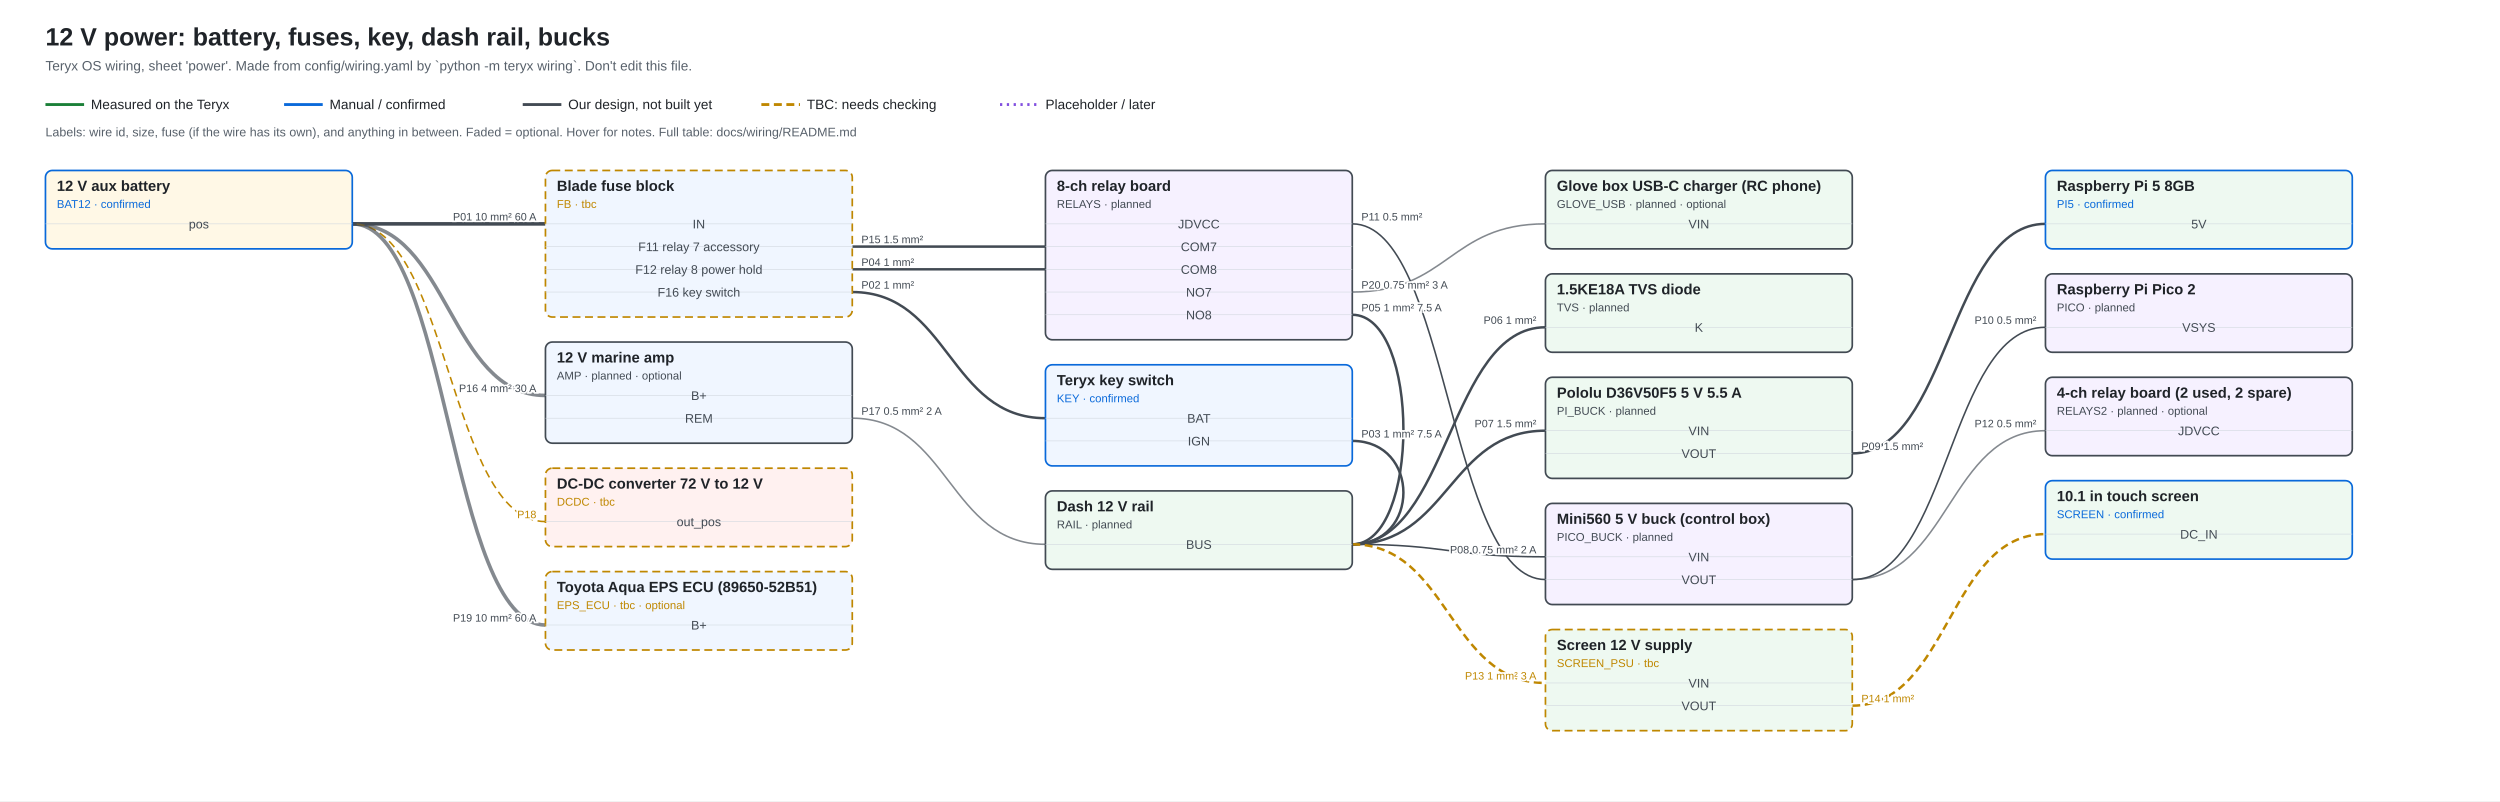
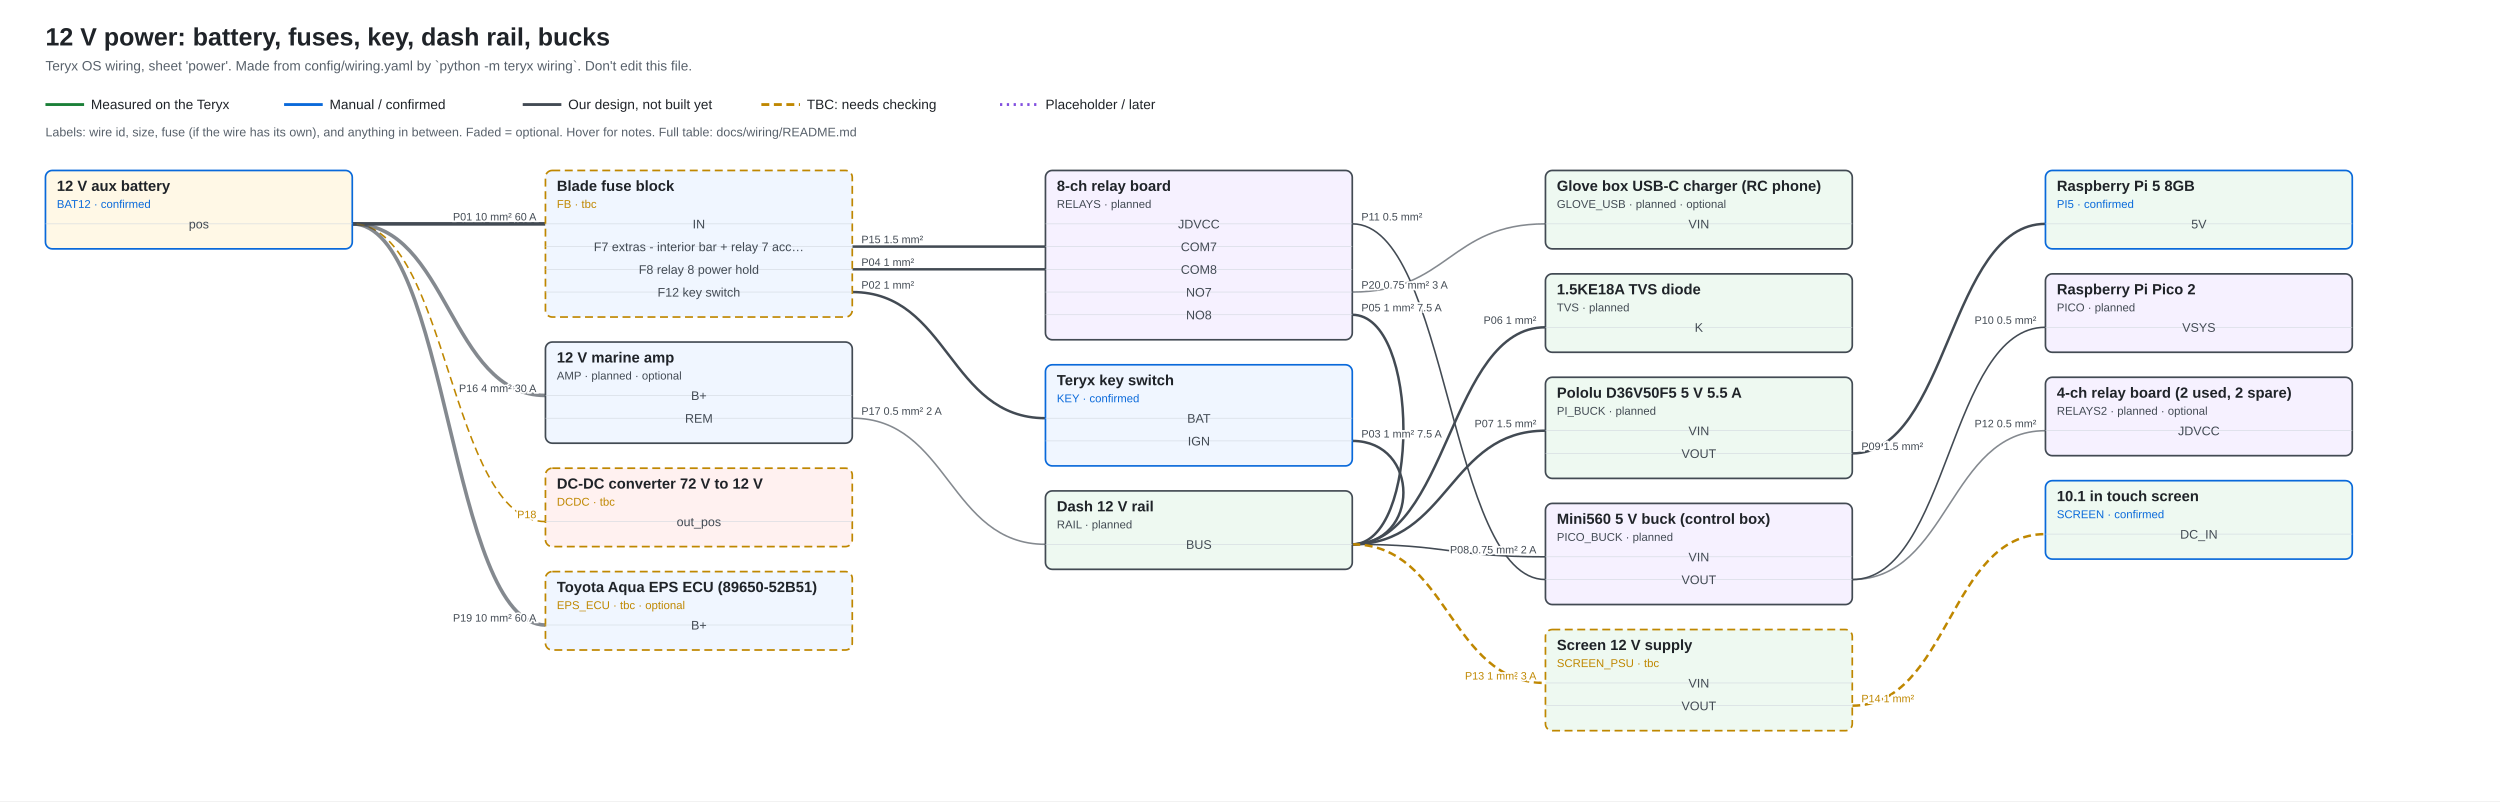
<svg xmlns="http://www.w3.org/2000/svg" viewBox="0 0 2200 705" width="2200" height="705" font-family="Arial, Helvetica, sans-serif" data-sheet="power">
  <rect width="2200" height="705" fill="#ffffff" />
  <text x="40" y="40" font-size="22" text-anchor="start" font-weight="bold" fill="#1f2328">12 V power: battery, fuses, key, dash rail, bucks</text>
  <text x="40" y="62" font-size="12" text-anchor="start" font-weight="normal" fill="#57606a">Teryx OS wiring, sheet 'power'. Made from config/wiring.yaml by `python -m teryx wiring`. Don't edit this file.</text>
  <line x1="40" y1="92" x2="74" y2="92" stroke="#1a7f37" stroke-width="2.5" />
  <text x="80" y="96" font-size="12" text-anchor="start" font-weight="normal" fill="#1f2328">Measured on the Teryx</text>
  <line x1="250" y1="92" x2="284" y2="92" stroke="#0969da" stroke-width="2.5" />
  <text x="290" y="96" font-size="12" text-anchor="start" font-weight="normal" fill="#1f2328">Manual / confirmed</text>
  <line x1="460" y1="92" x2="494" y2="92" stroke="#424a53" stroke-width="2.5" />
  <text x="500" y="96" font-size="12" text-anchor="start" font-weight="normal" fill="#1f2328">Our design, not built yet</text>
  <line x1="670" y1="92" x2="704" y2="92" stroke="#bf8700" stroke-width="2.5" stroke-dasharray="7 4" />
  <text x="710" y="96" font-size="12" text-anchor="start" font-weight="normal" fill="#1f2328">TBC: needs checking</text>
  <line x1="880" y1="92" x2="914" y2="92" stroke="#8250df" stroke-width="2.5" stroke-dasharray="2 4" />
  <text x="920" y="96" font-size="12" text-anchor="start" font-weight="normal" fill="#1f2328">Placeholder / later</text>
  <text x="40" y="120" font-size="11" text-anchor="start" font-weight="normal" fill="#57606a">Labels: wire id, size, fuse (if the wire has its own), and anything in between. Faded = optional. Hover for notes. Full table: docs/wiring/README.md</text>
  <g data-wire="P01" data-from="BAT12.pos" data-to="FB.IN" data-status="planned">
    <path d="M310,197 C395,197 395,197 480,197" fill="none" stroke="#424a53" stroke-width="3.2" />
  </g>
-   <g data-wire="P02" data-from="FB.F16" data-to="KEY.BAT" data-status="planned">
+   <g data-wire="P02" data-from="FB.F12" data-to="KEY.BAT" data-status="planned">
    <path d="M750,257 C835,257 835,368 920,368" fill="none" stroke="#424a53" stroke-width="2.2" />
  </g>
  <g data-wire="P03" data-from="KEY.IGN" data-to="RAIL.BUS" data-status="planned">
    <path d="M1190,388 C1250,388 1250,479 1190,479" fill="none" stroke="#424a53" stroke-width="2.2" />
  </g>
-   <g data-wire="P04" data-from="FB.F12" data-to="RELAYS.COM8" data-status="planned">
+   <g data-wire="P04" data-from="FB.F8" data-to="RELAYS.COM8" data-status="planned">
    <path d="M750,237 C835,237 835,237 920,237" fill="none" stroke="#424a53" stroke-width="2.2" />
  </g>
  <g data-wire="P05" data-from="RELAYS.NO8" data-to="RAIL.BUS" data-status="planned">
    <path d="M1190,277 C1250,277 1250,479 1190,479" fill="none" stroke="#424a53" stroke-width="2.2" />
  </g>
  <g data-wire="P06" data-from="RAIL.BUS" data-to="TVS.K" data-status="planned">
    <path d="M1190,479 C1275,479 1275,288 1360,288" fill="none" stroke="#424a53" stroke-width="2.2" />
  </g>
  <g data-wire="P07" data-from="RAIL.BUS" data-to="PI_BUCK.VIN" data-status="planned">
    <path d="M1190,479 C1275,479 1275,379 1360,379" fill="none" stroke="#424a53" stroke-width="2.2" />
  </g>
  <g data-wire="P08" data-from="RAIL.BUS" data-to="PICO_BUCK.VIN" data-status="planned">
    <path d="M1190,479 C1275,479 1275,490 1360,490" fill="none" stroke="#424a53" stroke-width="1.4" />
  </g>
  <g data-wire="P09" data-from="PI_BUCK.VOUT" data-to="PI5.5V" data-status="planned">
    <path d="M1630,399 C1715,399 1715,197 1800,197" fill="none" stroke="#424a53" stroke-width="2.2" />
  </g>
  <g data-wire="P10" data-from="PICO_BUCK.VOUT" data-to="PICO.VSYS" data-status="planned">
    <path d="M1630,510 C1715,510 1715,288 1800,288" fill="none" stroke="#424a53" stroke-width="1.4" />
  </g>
  <g data-wire="P11" data-from="PICO_BUCK.VOUT" data-to="RELAYS.JDVCC" data-status="planned">
    <path d="M1360,510 C1275,510 1275,197 1190,197" fill="none" stroke="#424a53" stroke-width="1.4" />
  </g>
  <g data-wire="P12" data-from="PICO_BUCK.VOUT" data-to="RELAYS2.JDVCC" data-status="planned">
    <path d="M1630,510 C1715,510 1715,379 1800,379" fill="none" stroke="#424a53" stroke-width="1.4" stroke-opacity="0.65" />
  </g>
  <g data-wire="P13" data-from="RAIL.BUS" data-to="SCREEN_PSU.VIN" data-status="tbc">
    <path d="M1190,479 C1275,479 1275,601 1360,601" fill="none" stroke="#bf8700" stroke-width="2.2" stroke-dasharray="7 4" />
  </g>
  <g data-wire="P14" data-from="SCREEN_PSU.VOUT" data-to="SCREEN.DC_IN" data-status="tbc">
    <path d="M1630,621 C1715,621 1715,470 1800,470" fill="none" stroke="#bf8700" stroke-width="2.2" stroke-dasharray="7 4" />
  </g>
-   <g data-wire="P15" data-from="FB.F11" data-to="RELAYS.COM7" data-status="planned">
+   <g data-wire="P15" data-from="FB.F7" data-to="RELAYS.COM7" data-status="planned">
    <path d="M750,217 C835,217 835,217 920,217" fill="none" stroke="#424a53" stroke-width="2.2" />
  </g>
  <g data-wire="P20" data-from="RELAYS.NO7" data-to="GLOVE_USB.VIN" data-status="planned">
    <path d="M1190,257 C1275,257 1275,197 1360,197" fill="none" stroke="#424a53" stroke-width="1.4" stroke-opacity="0.65" />
  </g>
  <g data-wire="P16" data-from="BAT12.pos" data-to="AMP.B+" data-status="planned">
    <path d="M310,197 C395,197 395,348 480,348" fill="none" stroke="#424a53" stroke-width="3.2" stroke-opacity="0.65" />
  </g>
  <g data-wire="P17" data-from="RAIL.BUS" data-to="AMP.REM" data-status="planned">
    <path d="M920,479 C835,479 835,368 750,368" fill="none" stroke="#424a53" stroke-width="1.4" stroke-opacity="0.65" />
  </g>
  <g data-wire="P18" data-from="DCDC.out_pos" data-to="BAT12.pos" data-status="tbc">
    <path d="M480,459 C395,459 395,197 310,197" fill="none" stroke="#bf8700" stroke-width="1.4" stroke-dasharray="7 4" />
  </g>
  <g data-wire="P19" data-from="BAT12.pos" data-to="EPS_ECU.B+" data-status="planned">
    <path d="M310,197 C395,197 395,550 480,550" fill="none" stroke="#424a53" stroke-width="3.2" stroke-opacity="0.65" />
  </g>
  <g data-device="BAT12" data-status="confirmed">
    <rect x="40" y="150" width="270" height="69" rx="6" fill="#fff8e6" stroke="#0969da" stroke-width="1.5" />
    <text x="50" y="168" font-size="13" text-anchor="start" font-weight="bold" fill="#1f2328">12 V aux battery</text>
    <text x="50" y="183" font-size="10" text-anchor="start" font-weight="normal" fill="#0969da">BAT12 · confirmed</text>
    <line x1="40" y1="197" x2="310" y2="197" stroke="#d0d7de" stroke-width="0.5" />
    <text x="175" y="201" font-size="11" text-anchor="middle" font-weight="normal" fill="#424a53">pos</text>
  </g>
  <g data-device="FB" data-status="tbc">
    <rect x="480" y="150" width="270" height="129" rx="6" fill="#f0f6ff" stroke="#bf8700" stroke-width="1.5" stroke-dasharray="7 4" />
    <text x="490" y="168" font-size="13" text-anchor="start" font-weight="bold" fill="#1f2328">Blade fuse block</text>
    <text x="490" y="183" font-size="10" text-anchor="start" font-weight="normal" fill="#bf8700">FB · tbc</text>
    <line x1="480" y1="197" x2="750" y2="197" stroke="#d0d7de" stroke-width="0.5" />
    <text x="615" y="201" font-size="11" text-anchor="middle" font-weight="normal" fill="#424a53">IN</text>
    <line x1="480" y1="217" x2="750" y2="217" stroke="#d0d7de" stroke-width="0.5" />
-     <text x="615" y="221" font-size="11" text-anchor="middle" font-weight="normal" fill="#424a53">F11  relay 7 accessory</text>
+     <text x="615" y="221" font-size="11" text-anchor="middle" font-weight="normal" fill="#424a53">F7  extras - interior bar + relay 7 acc…</text>
    <line x1="480" y1="237" x2="750" y2="237" stroke="#d0d7de" stroke-width="0.5" />
-     <text x="615" y="241" font-size="11" text-anchor="middle" font-weight="normal" fill="#424a53">F12  relay 8 power hold</text>
+     <text x="615" y="241" font-size="11" text-anchor="middle" font-weight="normal" fill="#424a53">F8  relay 8 power hold</text>
    <line x1="480" y1="257" x2="750" y2="257" stroke="#d0d7de" stroke-width="0.5" />
-     <text x="615" y="261" font-size="11" text-anchor="middle" font-weight="normal" fill="#424a53">F16  key switch</text>
+     <text x="615" y="261" font-size="11" text-anchor="middle" font-weight="normal" fill="#424a53">F12  key switch</text>
  </g>
  <g data-device="AMP" data-status="planned">
    <rect x="480" y="301" width="270" height="89" rx="6" fill="#f0f6ff" stroke="#424a53" stroke-width="1.5" />
    <text x="490" y="319" font-size="13" text-anchor="start" font-weight="bold" fill="#1f2328">12 V marine amp</text>
    <text x="490" y="334" font-size="10" text-anchor="start" font-weight="normal" fill="#424a53">AMP · planned · optional</text>
    <line x1="480" y1="348" x2="750" y2="348" stroke="#d0d7de" stroke-width="0.5" />
    <text x="615" y="352" font-size="11" text-anchor="middle" font-weight="normal" fill="#424a53">B+</text>
    <line x1="480" y1="368" x2="750" y2="368" stroke="#d0d7de" stroke-width="0.5" />
    <text x="615" y="372" font-size="11" text-anchor="middle" font-weight="normal" fill="#424a53">REM</text>
  </g>
  <g data-device="DCDC" data-status="tbc">
    <rect x="480" y="412" width="270" height="69" rx="6" fill="#fff1f0" stroke="#bf8700" stroke-width="1.5" stroke-dasharray="7 4" />
    <text x="490" y="430" font-size="13" text-anchor="start" font-weight="bold" fill="#1f2328">DC-DC converter 72 V to 12 V</text>
    <text x="490" y="445" font-size="10" text-anchor="start" font-weight="normal" fill="#bf8700">DCDC · tbc</text>
    <line x1="480" y1="459" x2="750" y2="459" stroke="#d0d7de" stroke-width="0.5" />
    <text x="615" y="463" font-size="11" text-anchor="middle" font-weight="normal" fill="#424a53">out_pos</text>
  </g>
  <g data-device="EPS_ECU" data-status="tbc">
    <rect x="480" y="503" width="270" height="69" rx="6" fill="#f0f6ff" stroke="#bf8700" stroke-width="1.5" stroke-dasharray="7 4" />
    <text x="490" y="521" font-size="13" text-anchor="start" font-weight="bold" fill="#1f2328">Toyota Aqua EPS ECU (89650-52B51)</text>
    <text x="490" y="536" font-size="10" text-anchor="start" font-weight="normal" fill="#bf8700">EPS_ECU · tbc · optional</text>
    <line x1="480" y1="550" x2="750" y2="550" stroke="#d0d7de" stroke-width="0.5" />
    <text x="615" y="554" font-size="11" text-anchor="middle" font-weight="normal" fill="#424a53">B+</text>
  </g>
  <g data-device="RELAYS" data-status="planned">
    <rect x="920" y="150" width="270" height="149" rx="6" fill="#f6f1ff" stroke="#424a53" stroke-width="1.5" />
    <text x="930" y="168" font-size="13" text-anchor="start" font-weight="bold" fill="#1f2328">8-ch relay board</text>
    <text x="930" y="183" font-size="10" text-anchor="start" font-weight="normal" fill="#424a53">RELAYS · planned</text>
    <line x1="920" y1="197" x2="1190" y2="197" stroke="#d0d7de" stroke-width="0.5" />
    <text x="1055" y="201" font-size="11" text-anchor="middle" font-weight="normal" fill="#424a53">JDVCC</text>
    <line x1="920" y1="217" x2="1190" y2="217" stroke="#d0d7de" stroke-width="0.5" />
    <text x="1055" y="221" font-size="11" text-anchor="middle" font-weight="normal" fill="#424a53">COM7</text>
    <line x1="920" y1="237" x2="1190" y2="237" stroke="#d0d7de" stroke-width="0.5" />
    <text x="1055" y="241" font-size="11" text-anchor="middle" font-weight="normal" fill="#424a53">COM8</text>
    <line x1="920" y1="257" x2="1190" y2="257" stroke="#d0d7de" stroke-width="0.5" />
    <text x="1055" y="261" font-size="11" text-anchor="middle" font-weight="normal" fill="#424a53">NO7</text>
    <line x1="920" y1="277" x2="1190" y2="277" stroke="#d0d7de" stroke-width="0.5" />
    <text x="1055" y="281" font-size="11" text-anchor="middle" font-weight="normal" fill="#424a53">NO8</text>
  </g>
  <g data-device="KEY" data-status="confirmed">
    <rect x="920" y="321" width="270" height="89" rx="6" fill="#f0f6ff" stroke="#0969da" stroke-width="1.5" />
    <text x="930" y="339" font-size="13" text-anchor="start" font-weight="bold" fill="#1f2328">Teryx key switch</text>
    <text x="930" y="354" font-size="10" text-anchor="start" font-weight="normal" fill="#0969da">KEY · confirmed</text>
    <line x1="920" y1="368" x2="1190" y2="368" stroke="#d0d7de" stroke-width="0.5" />
    <text x="1055" y="372" font-size="11" text-anchor="middle" font-weight="normal" fill="#424a53">BAT</text>
    <line x1="920" y1="388" x2="1190" y2="388" stroke="#d0d7de" stroke-width="0.5" />
    <text x="1055" y="392" font-size="11" text-anchor="middle" font-weight="normal" fill="#424a53">IGN</text>
  </g>
  <g data-device="RAIL" data-status="planned">
    <rect x="920" y="432" width="270" height="69" rx="6" fill="#eef9f1" stroke="#424a53" stroke-width="1.5" />
    <text x="930" y="450" font-size="13" text-anchor="start" font-weight="bold" fill="#1f2328">Dash 12 V rail</text>
    <text x="930" y="465" font-size="10" text-anchor="start" font-weight="normal" fill="#424a53">RAIL · planned</text>
    <line x1="920" y1="479" x2="1190" y2="479" stroke="#d0d7de" stroke-width="0.5" />
    <text x="1055" y="483" font-size="11" text-anchor="middle" font-weight="normal" fill="#424a53">BUS</text>
  </g>
  <g data-device="GLOVE_USB" data-status="planned">
    <rect x="1360" y="150" width="270" height="69" rx="6" fill="#eef9f1" stroke="#424a53" stroke-width="1.5" />
    <text x="1370" y="168" font-size="13" text-anchor="start" font-weight="bold" fill="#1f2328">Glove box USB-C charger (RC phone)</text>
    <text x="1370" y="183" font-size="10" text-anchor="start" font-weight="normal" fill="#424a53">GLOVE_USB · planned · optional</text>
    <line x1="1360" y1="197" x2="1630" y2="197" stroke="#d0d7de" stroke-width="0.5" />
    <text x="1495" y="201" font-size="11" text-anchor="middle" font-weight="normal" fill="#424a53">VIN</text>
  </g>
  <g data-device="TVS" data-status="planned">
    <rect x="1360" y="241" width="270" height="69" rx="6" fill="#eef9f1" stroke="#424a53" stroke-width="1.5" />
    <text x="1370" y="259" font-size="13" text-anchor="start" font-weight="bold" fill="#1f2328">1.5KE18A TVS diode</text>
    <text x="1370" y="274" font-size="10" text-anchor="start" font-weight="normal" fill="#424a53">TVS · planned</text>
    <line x1="1360" y1="288" x2="1630" y2="288" stroke="#d0d7de" stroke-width="0.5" />
    <text x="1495" y="292" font-size="11" text-anchor="middle" font-weight="normal" fill="#424a53">K</text>
  </g>
  <g data-device="PI_BUCK" data-status="planned">
    <rect x="1360" y="332" width="270" height="89" rx="6" fill="#eef9f1" stroke="#424a53" stroke-width="1.5" />
    <text x="1370" y="350" font-size="13" text-anchor="start" font-weight="bold" fill="#1f2328">Pololu D36V50F5 5 V 5.5 A</text>
    <text x="1370" y="365" font-size="10" text-anchor="start" font-weight="normal" fill="#424a53">PI_BUCK · planned</text>
    <line x1="1360" y1="379" x2="1630" y2="379" stroke="#d0d7de" stroke-width="0.5" />
    <text x="1495" y="383" font-size="11" text-anchor="middle" font-weight="normal" fill="#424a53">VIN</text>
    <line x1="1360" y1="399" x2="1630" y2="399" stroke="#d0d7de" stroke-width="0.5" />
    <text x="1495" y="403" font-size="11" text-anchor="middle" font-weight="normal" fill="#424a53">VOUT</text>
  </g>
  <g data-device="PICO_BUCK" data-status="planned">
    <rect x="1360" y="443" width="270" height="89" rx="6" fill="#f6f1ff" stroke="#424a53" stroke-width="1.5" />
    <text x="1370" y="461" font-size="13" text-anchor="start" font-weight="bold" fill="#1f2328">Mini560 5 V buck (control box)</text>
    <text x="1370" y="476" font-size="10" text-anchor="start" font-weight="normal" fill="#424a53">PICO_BUCK · planned</text>
    <line x1="1360" y1="490" x2="1630" y2="490" stroke="#d0d7de" stroke-width="0.5" />
    <text x="1495" y="494" font-size="11" text-anchor="middle" font-weight="normal" fill="#424a53">VIN</text>
    <line x1="1360" y1="510" x2="1630" y2="510" stroke="#d0d7de" stroke-width="0.5" />
    <text x="1495" y="514" font-size="11" text-anchor="middle" font-weight="normal" fill="#424a53">VOUT</text>
  </g>
  <g data-device="SCREEN_PSU" data-status="tbc">
    <rect x="1360" y="554" width="270" height="89" rx="6" fill="#eef9f1" stroke="#bf8700" stroke-width="1.5" stroke-dasharray="7 4" />
    <text x="1370" y="572" font-size="13" text-anchor="start" font-weight="bold" fill="#1f2328">Screen 12 V supply</text>
    <text x="1370" y="587" font-size="10" text-anchor="start" font-weight="normal" fill="#bf8700">SCREEN_PSU · tbc</text>
    <line x1="1360" y1="601" x2="1630" y2="601" stroke="#d0d7de" stroke-width="0.5" />
    <text x="1495" y="605" font-size="11" text-anchor="middle" font-weight="normal" fill="#424a53">VIN</text>
    <line x1="1360" y1="621" x2="1630" y2="621" stroke="#d0d7de" stroke-width="0.5" />
    <text x="1495" y="625" font-size="11" text-anchor="middle" font-weight="normal" fill="#424a53">VOUT</text>
  </g>
  <g data-device="PI5" data-status="confirmed">
    <rect x="1800" y="150" width="270" height="69" rx="6" fill="#eef9f1" stroke="#0969da" stroke-width="1.5" />
    <text x="1810" y="168" font-size="13" text-anchor="start" font-weight="bold" fill="#1f2328">Raspberry Pi 5 8GB</text>
    <text x="1810" y="183" font-size="10" text-anchor="start" font-weight="normal" fill="#0969da">PI5 · confirmed</text>
    <line x1="1800" y1="197" x2="2070" y2="197" stroke="#d0d7de" stroke-width="0.5" />
    <text x="1935" y="201" font-size="11" text-anchor="middle" font-weight="normal" fill="#424a53">5V</text>
  </g>
  <g data-device="PICO" data-status="planned">
    <rect x="1800" y="241" width="270" height="69" rx="6" fill="#f6f1ff" stroke="#424a53" stroke-width="1.5" />
    <text x="1810" y="259" font-size="13" text-anchor="start" font-weight="bold" fill="#1f2328">Raspberry Pi Pico 2</text>
    <text x="1810" y="274" font-size="10" text-anchor="start" font-weight="normal" fill="#424a53">PICO · planned</text>
    <line x1="1800" y1="288" x2="2070" y2="288" stroke="#d0d7de" stroke-width="0.5" />
    <text x="1935" y="292" font-size="11" text-anchor="middle" font-weight="normal" fill="#424a53">VSYS</text>
  </g>
  <g data-device="RELAYS2" data-status="planned">
    <rect x="1800" y="332" width="270" height="69" rx="6" fill="#f6f1ff" stroke="#424a53" stroke-width="1.5" />
    <text x="1810" y="350" font-size="13" text-anchor="start" font-weight="bold" fill="#1f2328">4-ch relay board (2 used, 2 spare)</text>
    <text x="1810" y="365" font-size="10" text-anchor="start" font-weight="normal" fill="#424a53">RELAYS2 · planned · optional</text>
    <line x1="1800" y1="379" x2="2070" y2="379" stroke="#d0d7de" stroke-width="0.5" />
    <text x="1935" y="383" font-size="11" text-anchor="middle" font-weight="normal" fill="#424a53">JDVCC</text>
  </g>
  <g data-device="SCREEN" data-status="confirmed">
    <rect x="1800" y="423" width="270" height="69" rx="6" fill="#eef9f1" stroke="#0969da" stroke-width="1.5" />
    <text x="1810" y="441" font-size="13" text-anchor="start" font-weight="bold" fill="#1f2328">10.1 in touch screen</text>
    <text x="1810" y="456" font-size="10" text-anchor="start" font-weight="normal" fill="#0969da">SCREEN · confirmed</text>
    <line x1="1800" y1="470" x2="2070" y2="470" stroke="#d0d7de" stroke-width="0.5" />
    <text x="1935" y="474" font-size="11" text-anchor="middle" font-weight="normal" fill="#424a53">DC_IN</text>
  </g>
  <text x="472" y="194" font-size="9.5" text-anchor="end" font-weight="normal" fill="#424a53" stroke="#ffffff" stroke-width="3" paint-order="stroke">P01  10 mm²  60 A</text>
  <text x="758" y="254" font-size="9.5" text-anchor="start" font-weight="normal" fill="#424a53" stroke="#ffffff" stroke-width="3" paint-order="stroke">P02  1 mm²</text>
  <text x="1198" y="385" font-size="9.5" text-anchor="start" font-weight="normal" fill="#424a53" stroke="#ffffff" stroke-width="3" paint-order="stroke">P03  1 mm²  7.5 A</text>
  <text x="758" y="234" font-size="9.5" text-anchor="start" font-weight="normal" fill="#424a53" stroke="#ffffff" stroke-width="3" paint-order="stroke">P04  1 mm²</text>
  <text x="1198" y="274" font-size="9.5" text-anchor="start" font-weight="normal" fill="#424a53" stroke="#ffffff" stroke-width="3" paint-order="stroke">P05  1 mm²  7.5 A</text>
  <text x="1352" y="285" font-size="9.5" text-anchor="end" font-weight="normal" fill="#424a53" stroke="#ffffff" stroke-width="3" paint-order="stroke">P06  1 mm²</text>
  <text x="1352" y="376" font-size="9.5" text-anchor="end" font-weight="normal" fill="#424a53" stroke="#ffffff" stroke-width="3" paint-order="stroke">P07  1.5 mm²</text>
  <text x="1352" y="487" font-size="9.5" text-anchor="end" font-weight="normal" fill="#424a53" stroke="#ffffff" stroke-width="3" paint-order="stroke">P08  0.75 mm²  2 A</text>
  <text x="1638" y="396" font-size="9.5" text-anchor="start" font-weight="normal" fill="#424a53" stroke="#ffffff" stroke-width="3" paint-order="stroke">P09  1.5 mm²</text>
  <text x="1792" y="285" font-size="9.5" text-anchor="end" font-weight="normal" fill="#424a53" stroke="#ffffff" stroke-width="3" paint-order="stroke">P10  0.5 mm²</text>
  <text x="1198" y="194" font-size="9.5" text-anchor="start" font-weight="normal" fill="#424a53" stroke="#ffffff" stroke-width="3" paint-order="stroke">P11  0.5 mm²</text>
  <text x="1792" y="376" font-size="9.5" text-anchor="end" font-weight="normal" fill="#424a53" stroke="#ffffff" stroke-width="3" paint-order="stroke">P12  0.5 mm²</text>
  <text x="1352" y="598" font-size="9.5" text-anchor="end" font-weight="normal" fill="#bf8700" stroke="#ffffff" stroke-width="3" paint-order="stroke">P13  1 mm²  3 A</text>
  <text x="1638" y="618" font-size="9.5" text-anchor="start" font-weight="normal" fill="#bf8700" stroke="#ffffff" stroke-width="3" paint-order="stroke">P14  1 mm²</text>
  <text x="758" y="214" font-size="9.5" text-anchor="start" font-weight="normal" fill="#424a53" stroke="#ffffff" stroke-width="3" paint-order="stroke">P15  1.5 mm²</text>
  <text x="1198" y="254" font-size="9.5" text-anchor="start" font-weight="normal" fill="#424a53" stroke="#ffffff" stroke-width="3" paint-order="stroke">P20  0.75 mm²  3 A</text>
  <text x="472" y="345" font-size="9.5" text-anchor="end" font-weight="normal" fill="#424a53" stroke="#ffffff" stroke-width="3" paint-order="stroke">P16  4 mm²  30 A</text>
  <text x="758" y="365" font-size="9.5" text-anchor="start" font-weight="normal" fill="#424a53" stroke="#ffffff" stroke-width="3" paint-order="stroke">P17  0.5 mm²  2 A</text>
  <text x="472" y="456" font-size="9.5" text-anchor="end" font-weight="normal" fill="#bf8700" stroke="#ffffff" stroke-width="3" paint-order="stroke">P18</text>
  <text x="472" y="547" font-size="9.5" text-anchor="end" font-weight="normal" fill="#424a53" stroke="#ffffff" stroke-width="3" paint-order="stroke">P19  10 mm²  60 A</text>
</svg>
